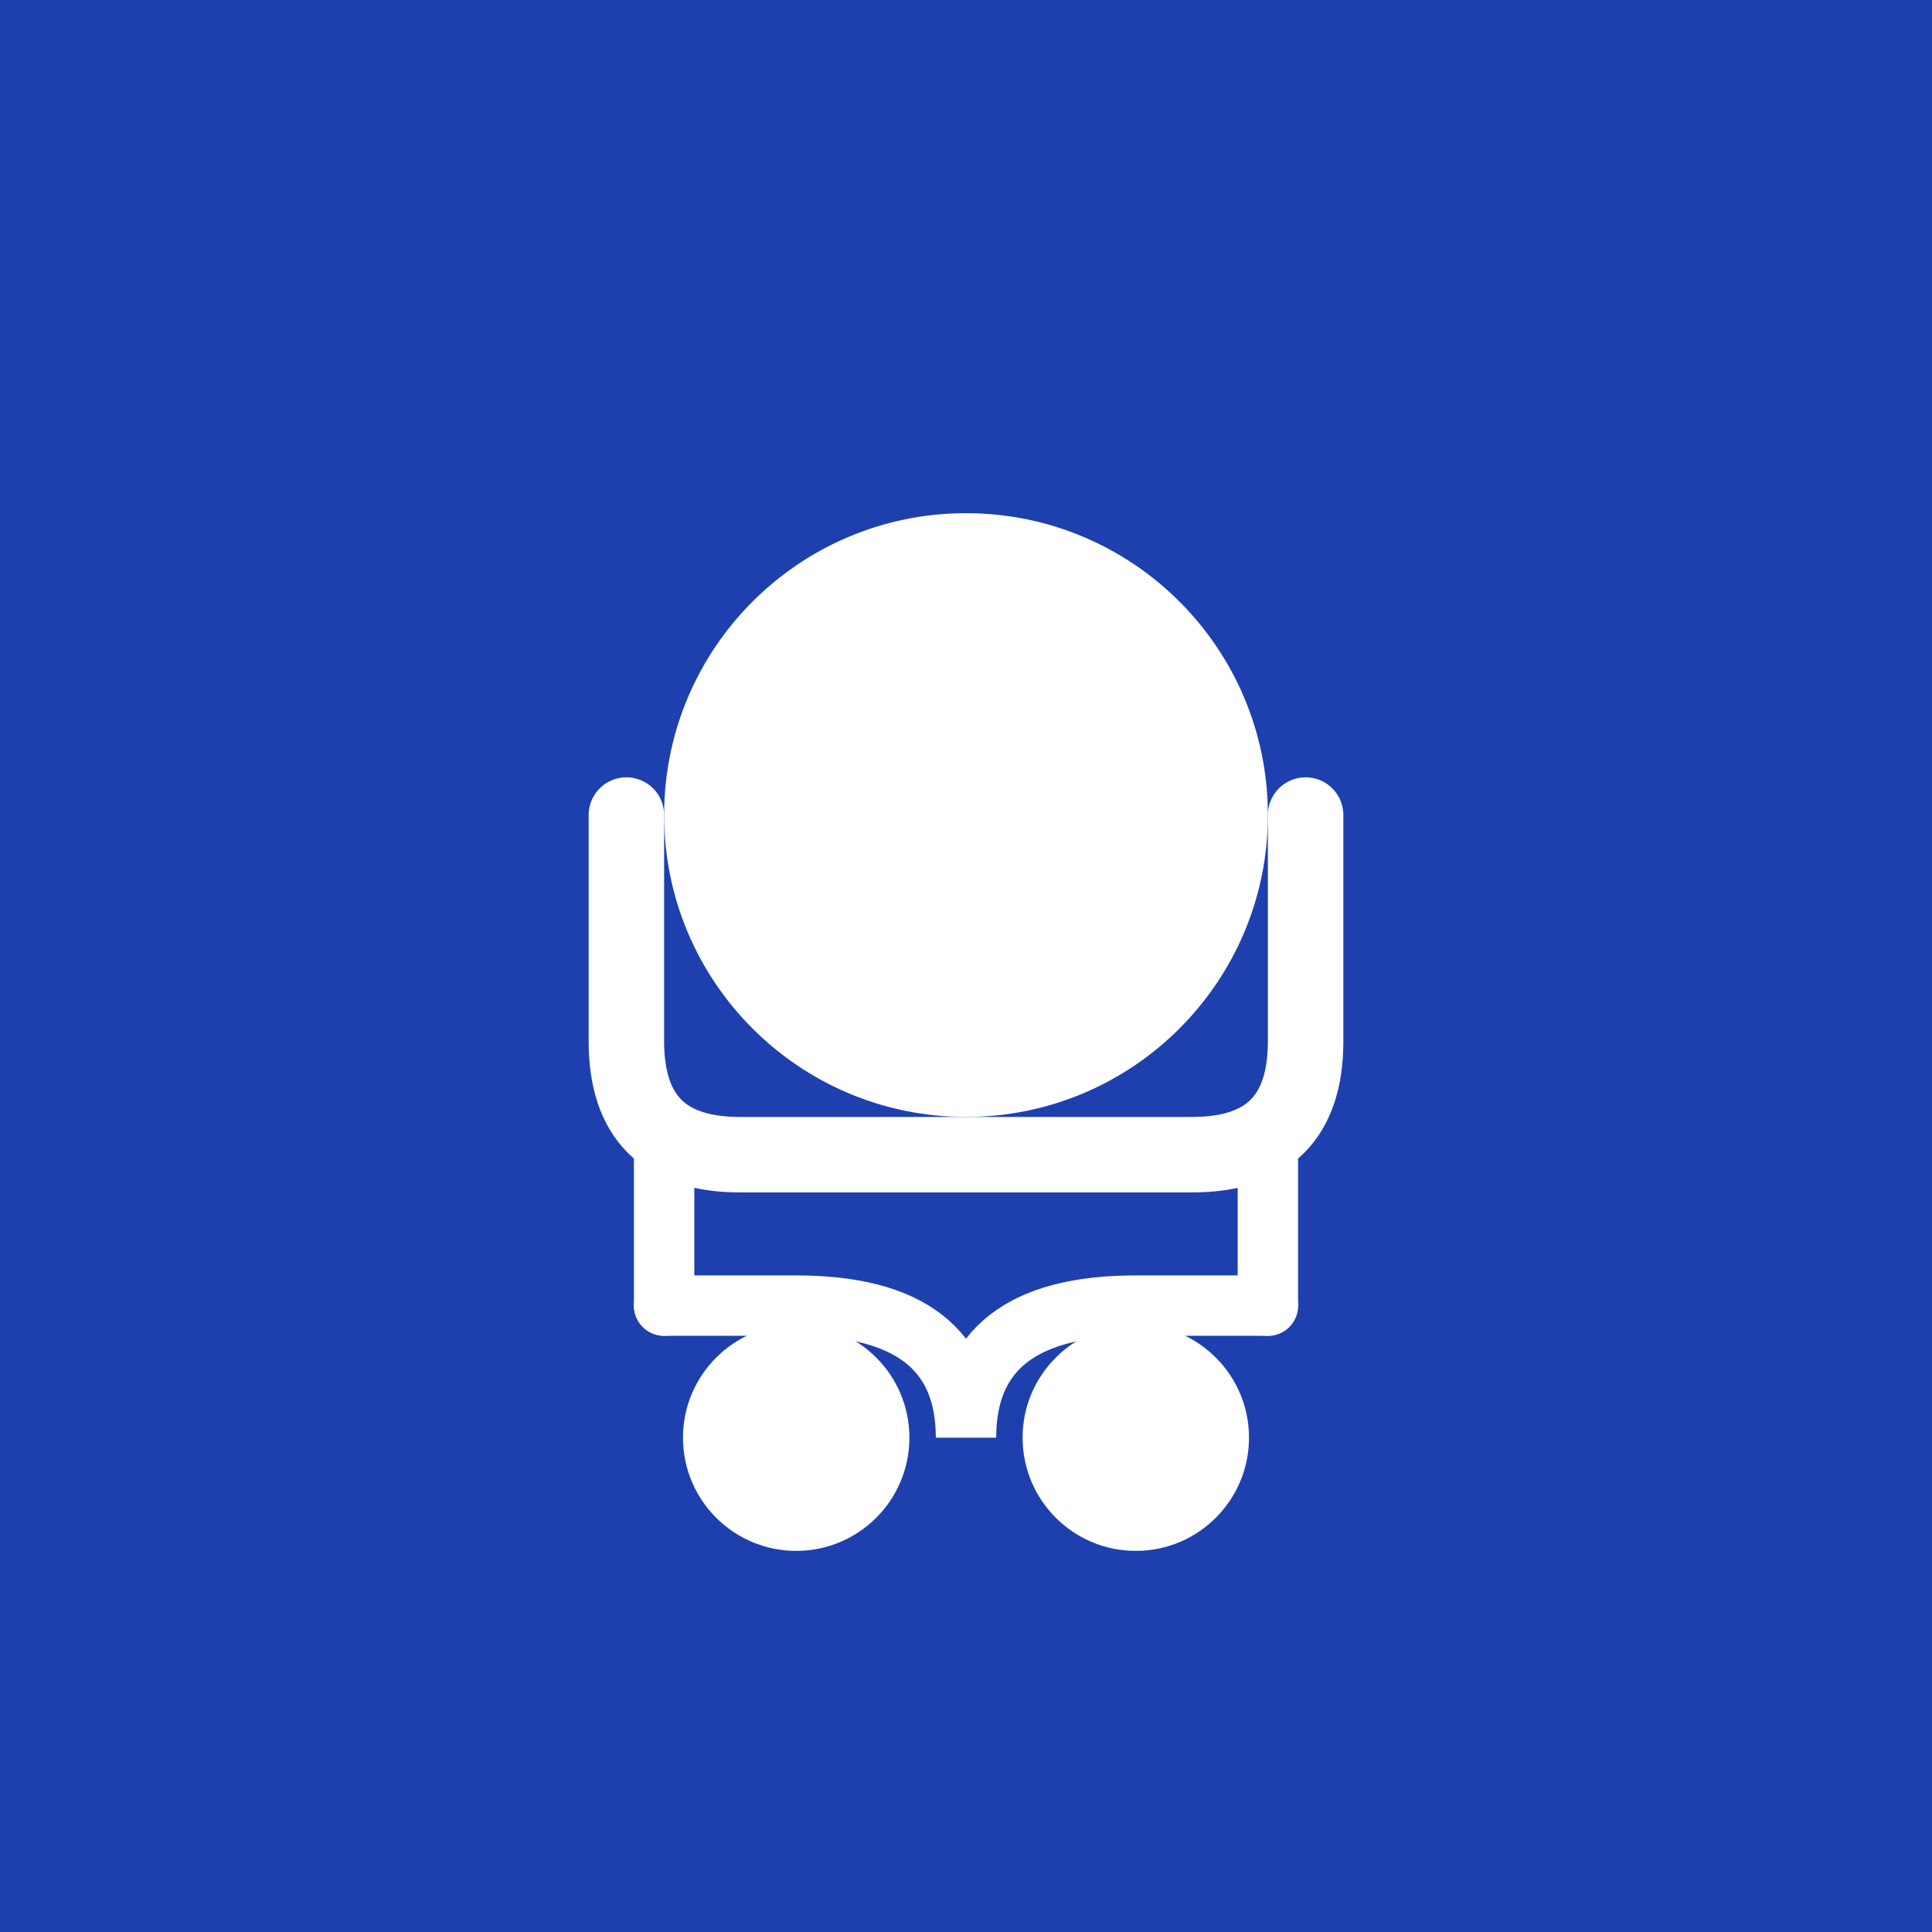
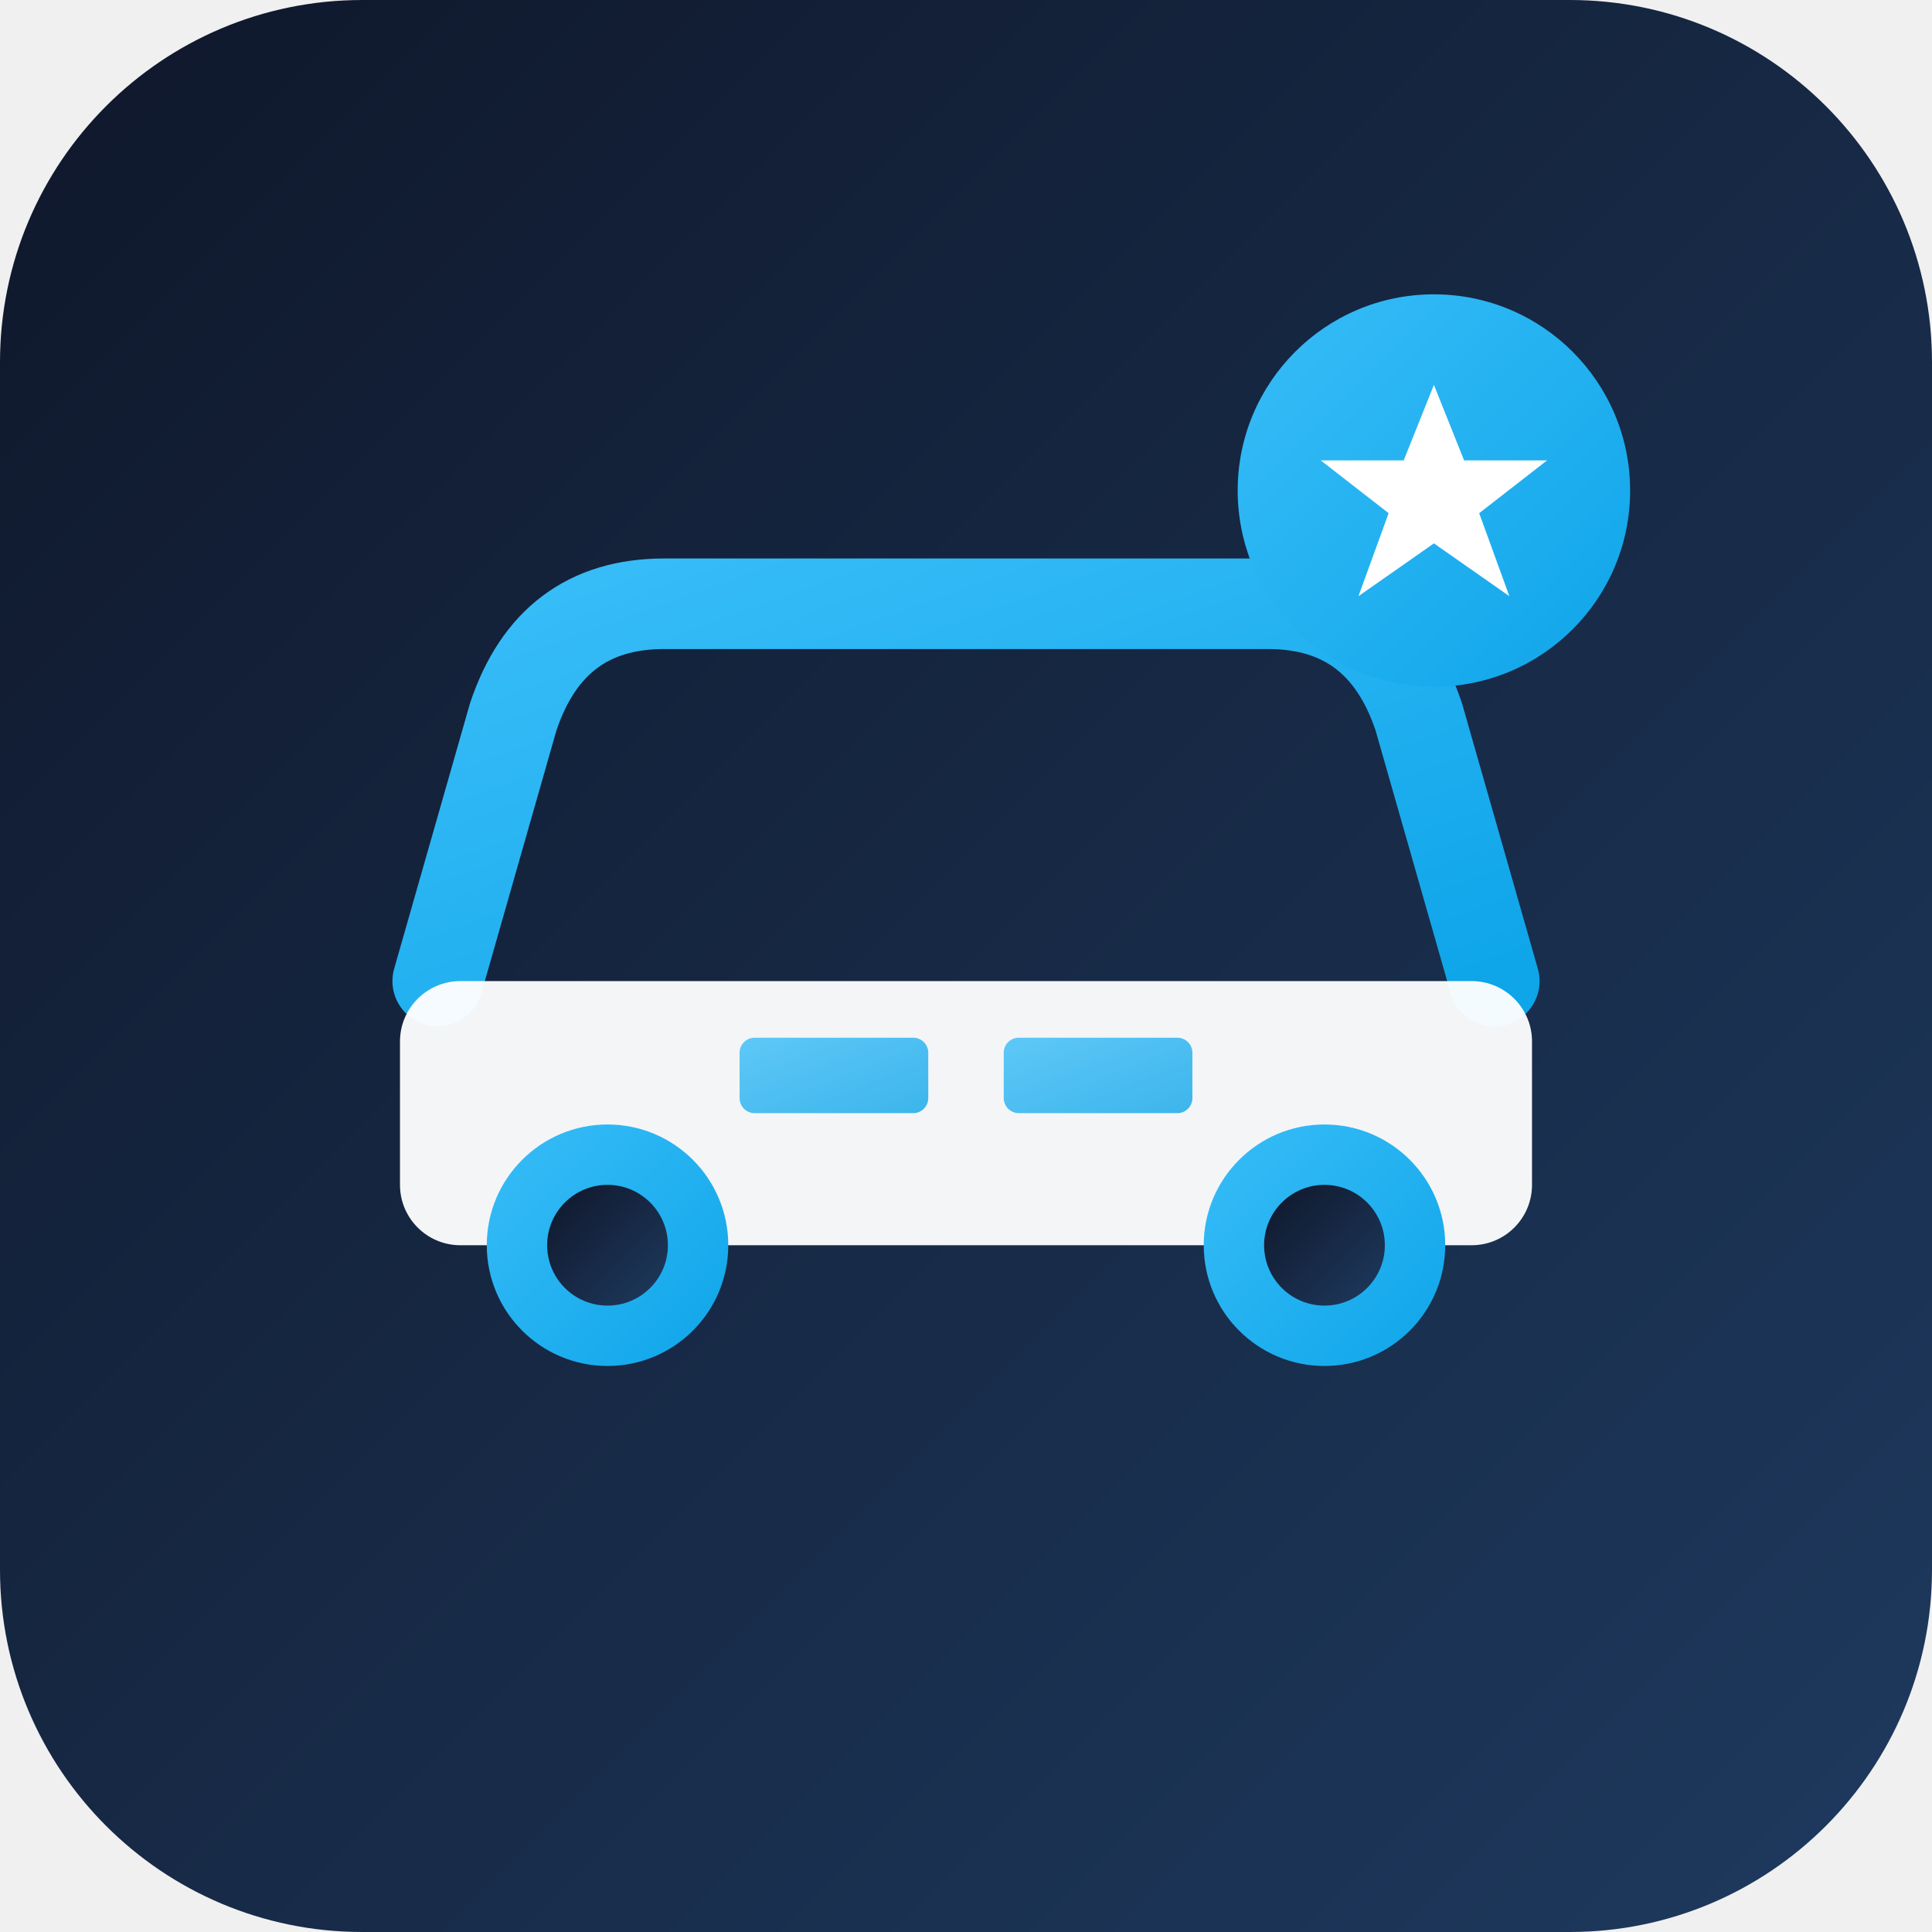
- <svg xmlns="http://www.w3.org/2000/svg" width="512" height="512">
-   <rect width="512" height="512" fill="#1e40af" />
-   <g transform="translate(256, 256)">
-     <circle cx="0" cy="-40" r="80" fill="white" />
-     <path d="M -90 -40 L -90 20 Q -90 50 -60 50 L 60 50 Q 90 50 90 20 L 90 -40" fill="none" stroke="white" stroke-width="20" stroke-linecap="round" />
-     <path d="M -80 50 L -80 90 M 80 50 L 80 90" stroke="white" stroke-width="16" stroke-linecap="round" />
-     <circle cx="-45" cy="125" r="30" fill="white" />
-     <circle cx="45" cy="125" r="30" fill="white" />
-     <path d="M -80 90 L -45 90 Q 0 90 0 125 Q 0 90 45 90 L 80 90" fill="none" stroke="white" stroke-width="16" stroke-linecap="round" />
+ <svg xmlns="http://www.w3.org/2000/svg" width="512" height="512" viewBox="0 0 512 512">
+   <defs>
+     <linearGradient id="bgGrad" x1="0%" y1="0%" x2="100%" y2="100%">
+       <stop offset="0%" style="stop-color:#0f172a" />
+       <stop offset="100%" style="stop-color:#1e3a5f" />
+     </linearGradient>
+     <linearGradient id="accentGrad" x1="0%" y1="0%" x2="100%" y2="100%">
+       <stop offset="0%" style="stop-color:#38bdf8" />
+       <stop offset="100%" style="stop-color:#0ea5e9" />
+     </linearGradient>
+   </defs>
+   <rect width="512" height="512" rx="96" fill="url(#bgGrad)" />
+   <g transform="translate(256, 240)">
+     <path d="M-140 20 L-120 -50 Q-110 -80 -80 -80 L80 -80 Q110 -80 120 -50 L140 20" fill="none" stroke="url(#accentGrad)" stroke-width="24" stroke-linecap="round" stroke-linejoin="round" />
+     <rect x="-150" y="20" width="300" height="70" rx="16" fill="white" opacity="0.95" />
+     <circle cx="-95" cy="90" r="32" fill="url(#accentGrad)" />
+     <circle cx="-95" cy="90" r="16" fill="url(#bgGrad)" />
+     <circle cx="95" cy="90" r="32" fill="url(#accentGrad)" />
+     <circle cx="95" cy="90" r="16" fill="url(#bgGrad)" />
+     <rect x="-60" y="35" width="50" height="20" rx="4" fill="url(#accentGrad)" opacity="0.8" />
+     <rect x="10" y="35" width="50" height="20" rx="4" fill="url(#accentGrad)" opacity="0.8" />
+   </g>
+   <g transform="translate(380, 130)">
+     <circle cx="0" cy="0" r="52" fill="url(#accentGrad)" />
+     <path d="M0 -28 L8 -8 L30 -8 L12 6 L20 28 L0 14 L-20 28 L-12 6 L-30 -8 L-8 -8 Z" fill="white" />
  </g>
</svg>
